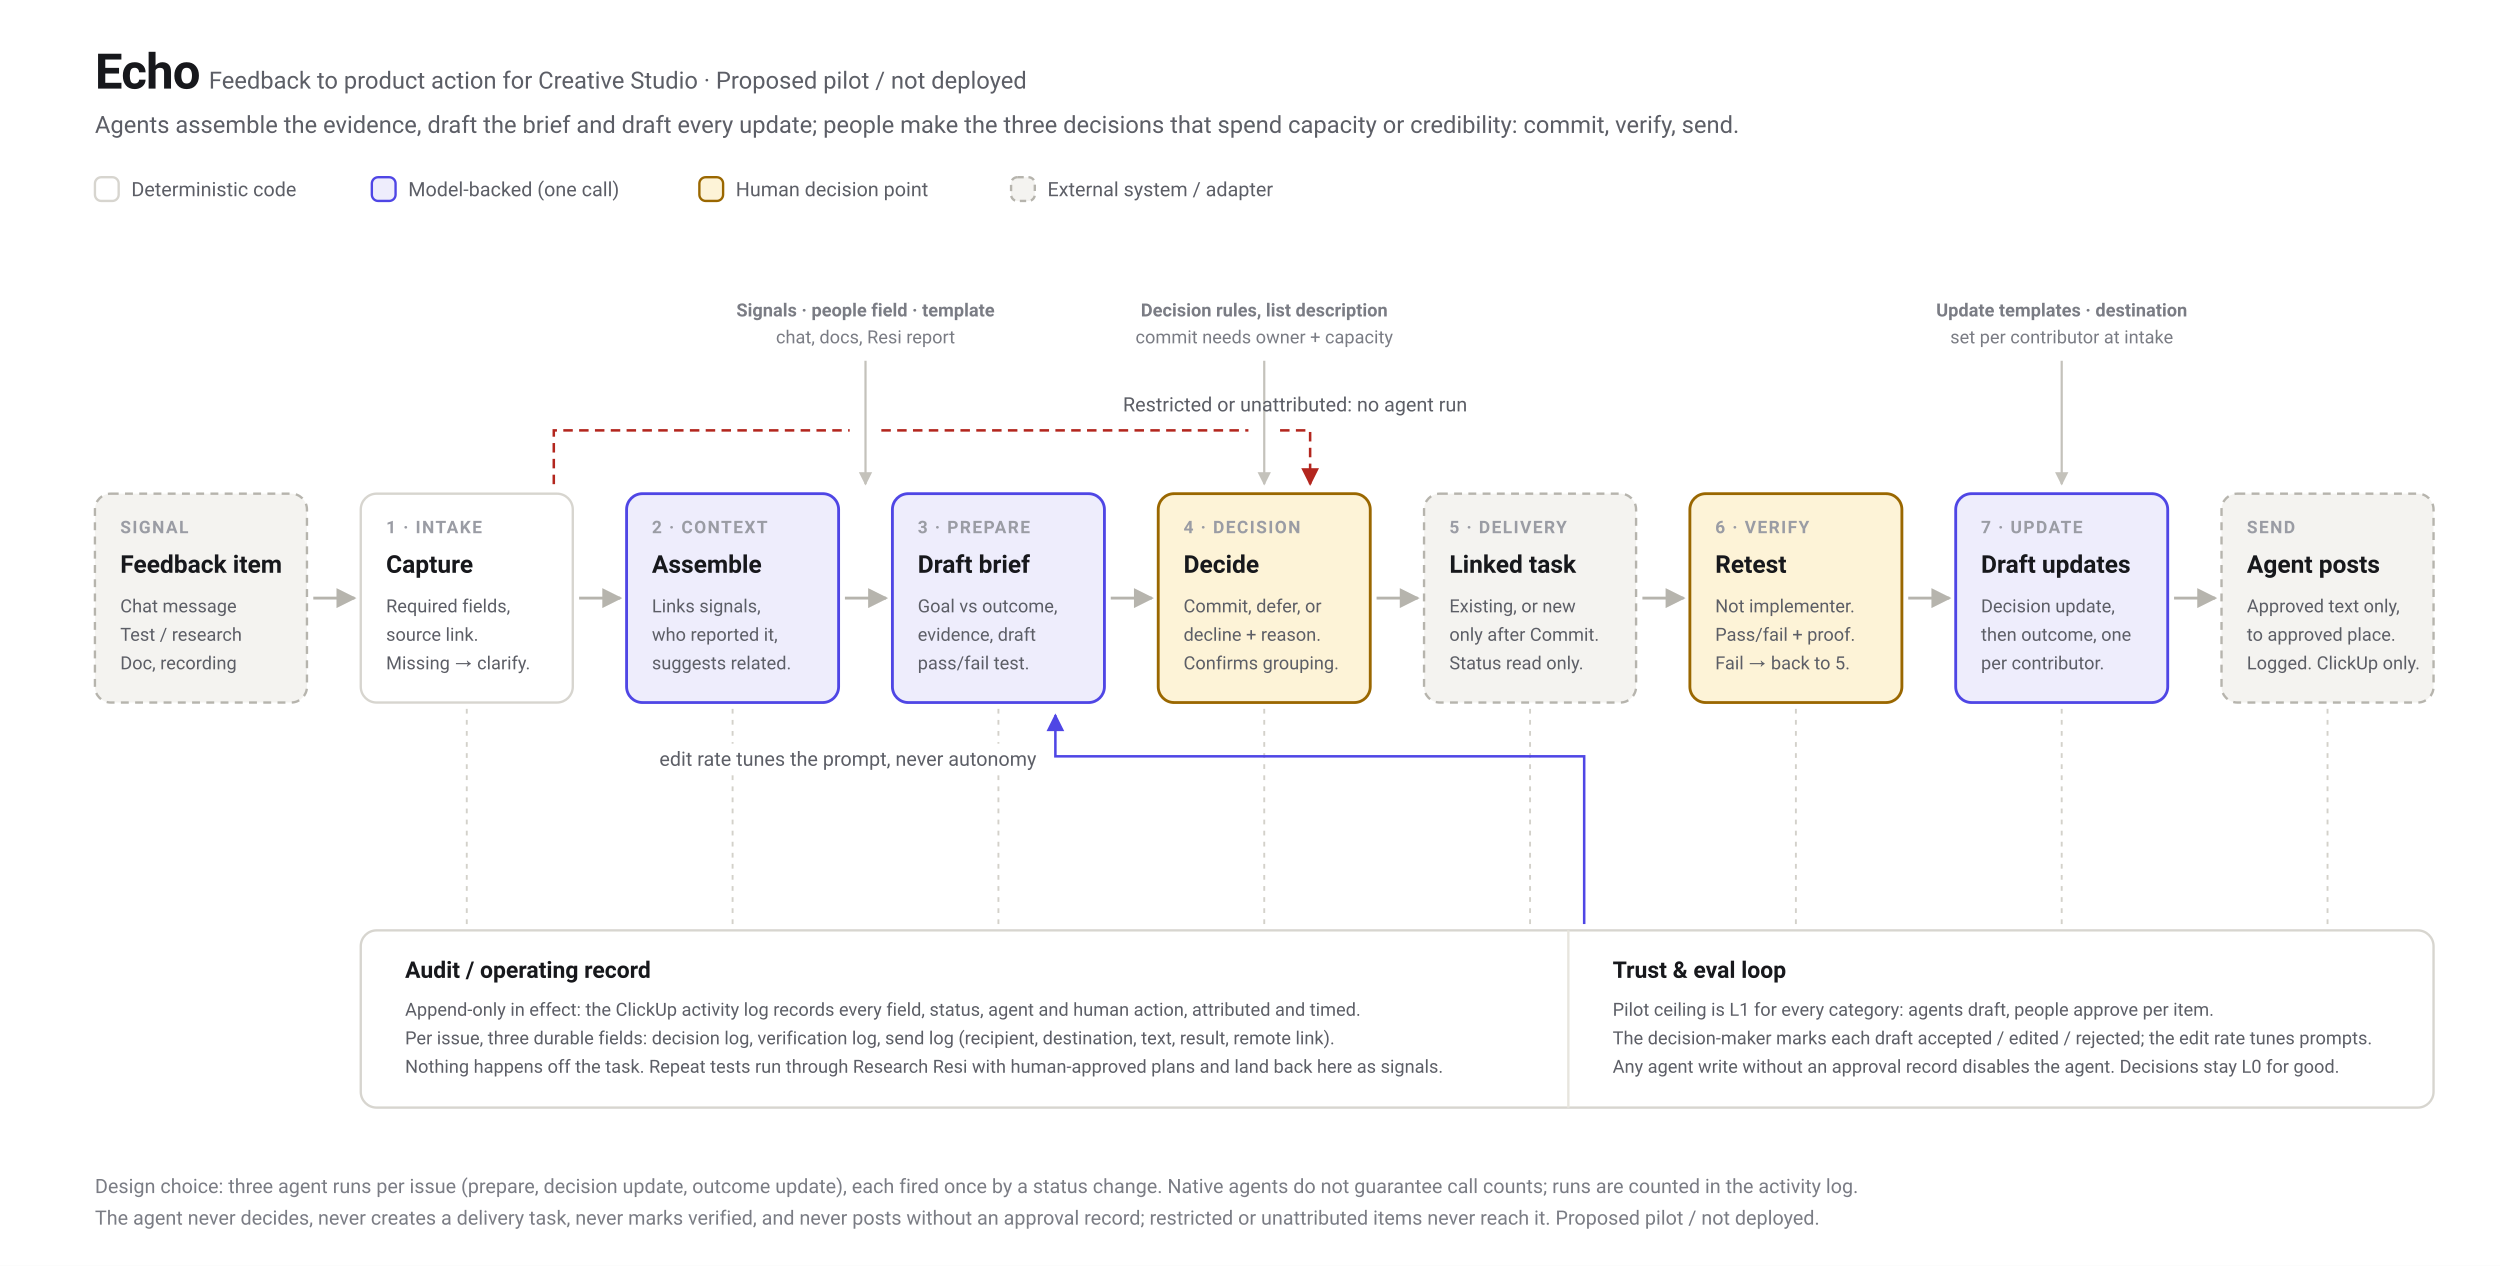
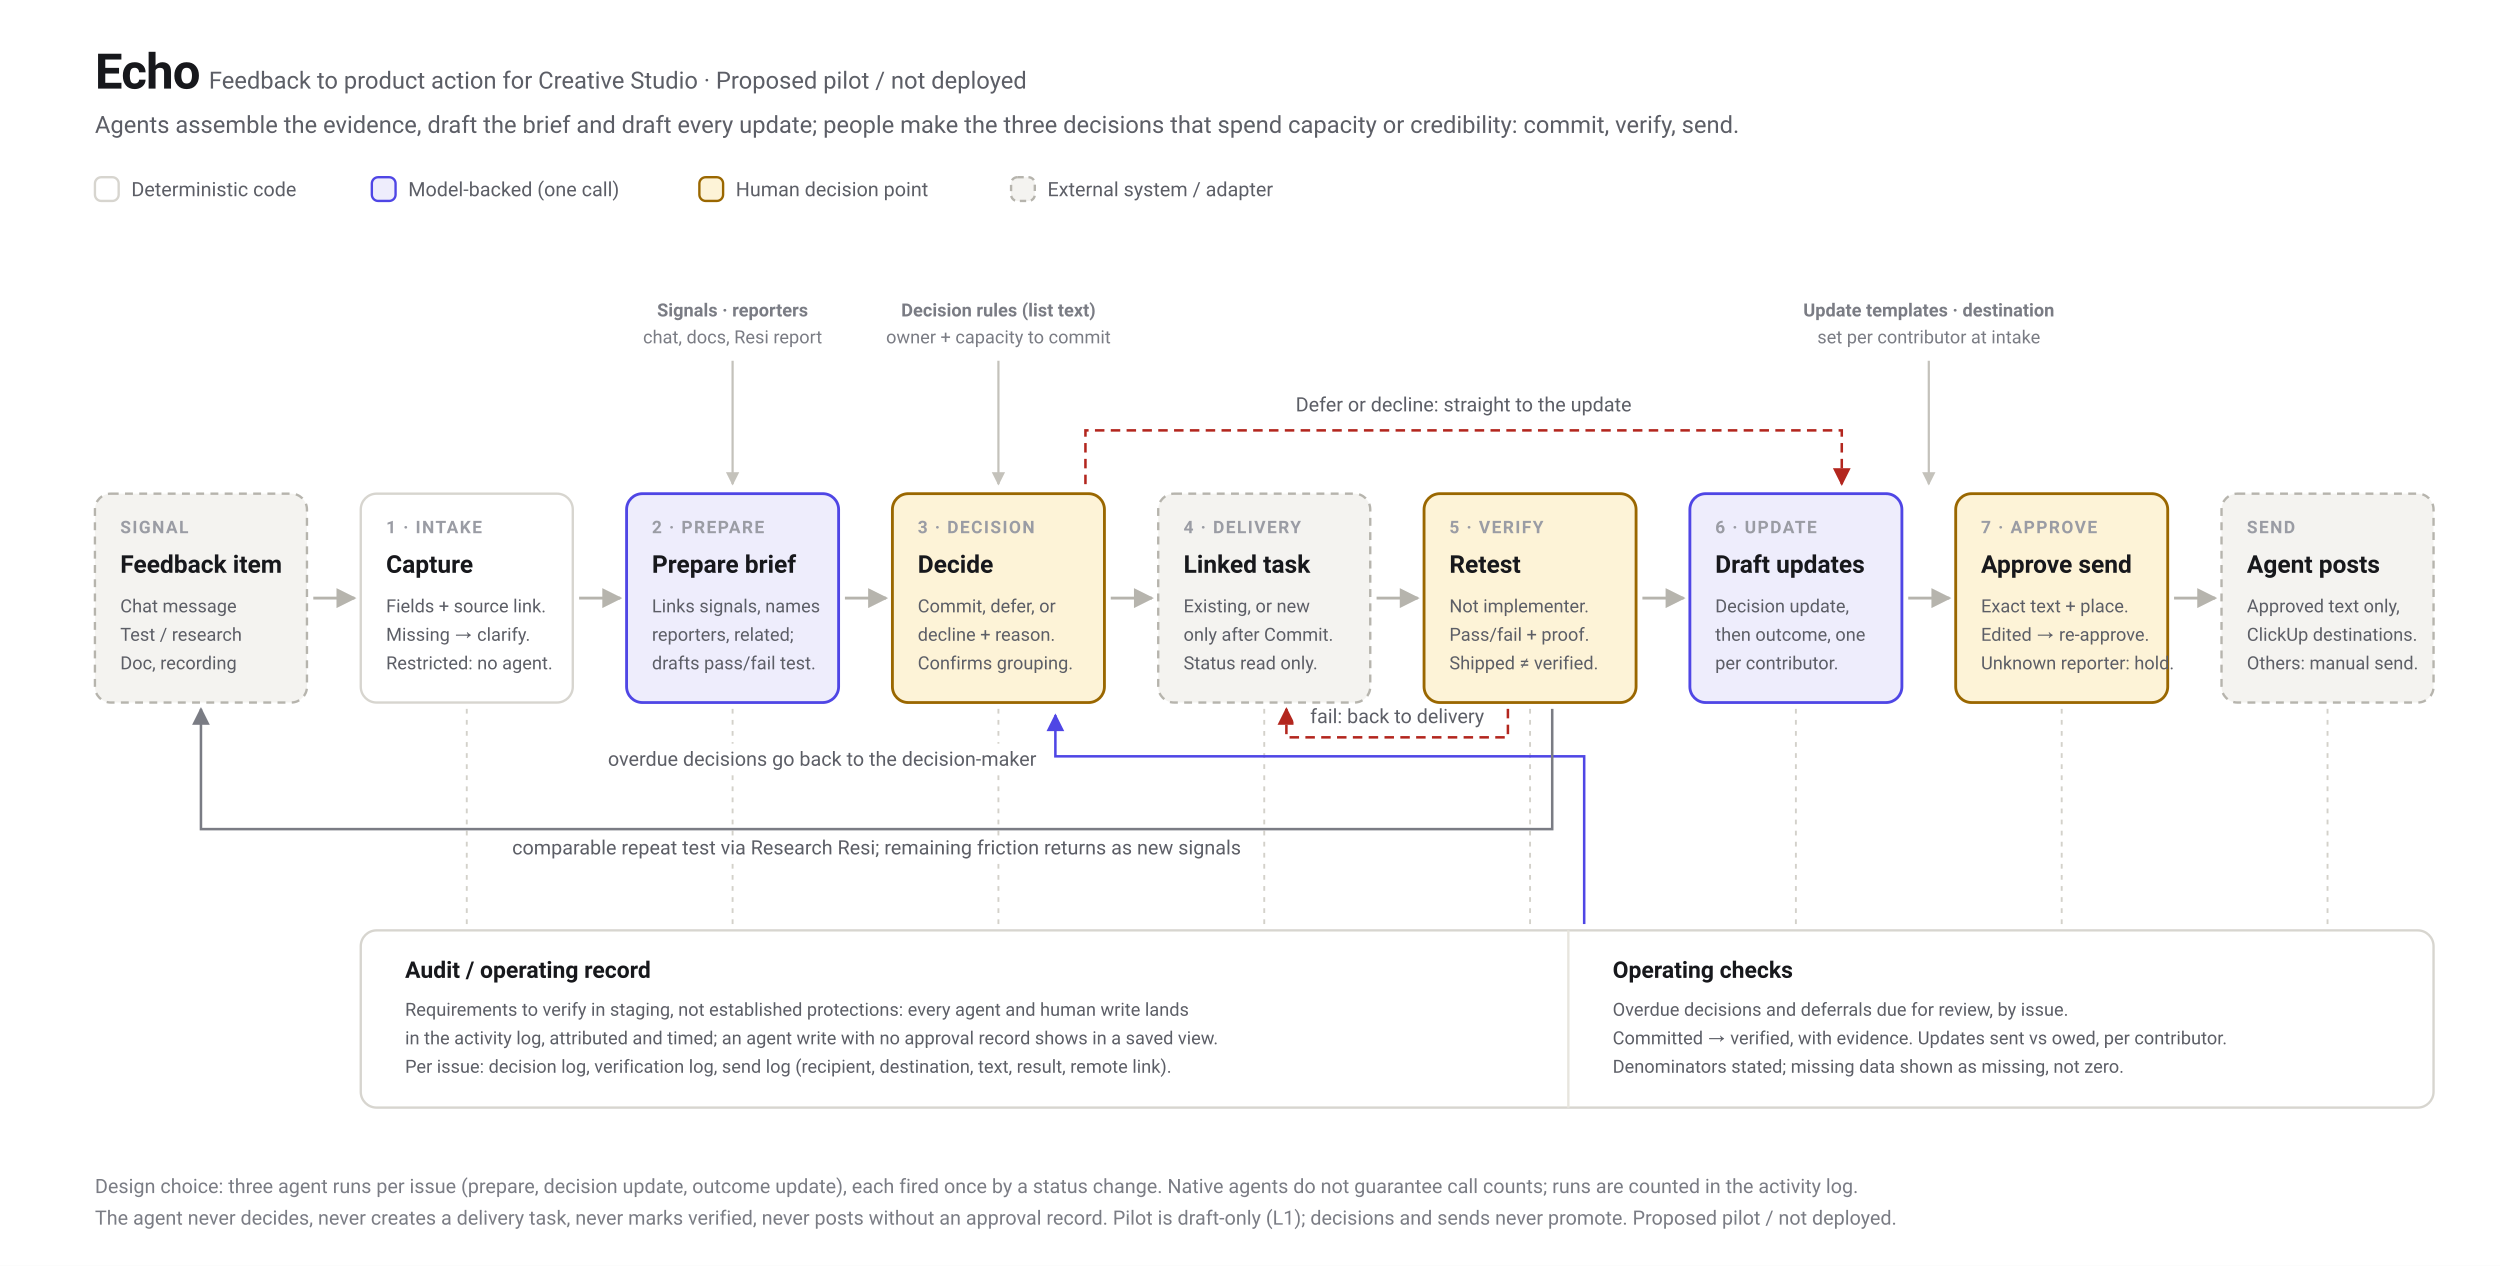
<svg xmlns="http://www.w3.org/2000/svg" viewBox="0 0 1580 800" width="1580" height="800" font-family="-apple-system, BlinkMacSystemFont, 'Segoe UI', Roboto, Helvetica, Arial, sans-serif">
  <style>
    .t     { font-size: 31px; font-weight: 700; fill: #17181c; letter-spacing: -0.5px; }
    .sub   { font-size: 15px; fill: #5c5e66; }
    .lg    { font-size: 12.5px; fill: #5c5e66; }
    .bt    { font-size: 15.5px; font-weight: 650; fill: #17181c; }
    .bn    { font-size: 11.5px; fill: #5c5e66; }
    .bnum  { font-size: 11px; font-weight: 700; fill: #9a9ca4; letter-spacing: .08em; }
    .feed  { font-size: 11.5px; fill: #7a7c84; }
    .feedb { font-size: 11.5px; fill: #7a7c84; font-weight: 600; }
    .band  { font-size: 14.5px; font-weight: 650; fill: #17181c; }
    .bandn { font-size: 11.5px; fill: #5c5e66; }
    .note  { font-size: 12.5px; fill: #7a7c84; }
  </style>
  <rect width="1580" height="800" fill="#ffffff" />
  <defs>
    <marker id="arrow" viewBox="0 0 10 10" refX="9" refY="5" markerWidth="7" markerHeight="7" orient="auto-start-reverse">
      <path d="M 0 0 L 10 5 L 0 10 z" fill="#b6b4ad" />
    </marker>
    <marker id="arrowLoop" viewBox="0 0 10 10" refX="9" refY="5" markerWidth="7" markerHeight="7" orient="auto-start-reverse">
      <path d="M 0 0 L 10 5 L 0 10 z" fill="#4f46e5" />
    </marker>
    <marker id="arrowThin" viewBox="0 0 10 10" refX="9" refY="5" markerWidth="6" markerHeight="6" orient="auto-start-reverse">
      <path d="M 0 0 L 10 5 L 0 10 z" fill="#c4c2bb" />
    </marker>
    <marker id="arrowRed" viewBox="0 0 10 10" refX="9" refY="5" markerWidth="7" markerHeight="7" orient="auto-start-reverse">
      <path d="M 0 0 L 10 5 L 0 10 z" fill="#b3261e" />
    </marker>
+     <marker id="arrowGray" viewBox="0 0 10 10" refX="9" refY="5" markerWidth="7" markerHeight="7" orient="auto-start-reverse">
+       <path d="M 0 0 L 10 5 L 0 10 z" fill="#7a7c84" />
+     </marker>
  </defs>
  <text x="60.0" y="56" class="t">Echo</text>
  <text x="132.0" y="56" class="sub">    Feedback to product action for Creative Studio · Proposed pilot / not deployed</text>
  <text x="60.0" y="84" class="sub">Agents assemble the evidence, draft the brief and draft every update; people make the three decisions that spend capacity or credibility: commit, verify, send.</text>
  <g transform="translate(60,112)">
    <rect x="0" y="0" width="15" height="15" rx="4" fill="#ffffff" stroke="#d7d5cf" stroke-width="1.5" />
    <text x="23" y="12" class="lg">Deterministic code</text>
    <rect x="175" y="0" width="15" height="15" rx="4" fill="#eeedfc" stroke="#4f46e5" stroke-width="1.5" />
    <text x="198" y="12" class="lg">Model-backed (one call)</text>
    <rect x="382" y="0" width="15" height="15" rx="4" fill="#fdf3d7" stroke="#9a6700" stroke-width="1.5" />
    <text x="405" y="12" class="lg">Human decision point</text>
    <rect x="579" y="0" width="15" height="15" rx="4" fill="#f4f3f0" stroke="#b6b4ad" stroke-width="1.5" stroke-dasharray="4 3" />
    <text x="602" y="12" class="lg">External system / adapter</text>
  </g>
  <rect x="60.0" y="312" width="134.0" height="132" rx="10" fill="#f4f3f0" stroke="#b6b4ad" stroke-width="1.5" stroke-dasharray="5 4" />
  <text x="76.0" y="337" class="bnum">SIGNAL</text>
  <text x="76.0" y="362" class="bt">Feedback item</text>
  <text x="76.0" y="387" class="bn">Chat message</text>
  <text x="76.0" y="405" class="bn">Test / research</text>
  <text x="76.0" y="423" class="bn">Doc, recording</text>
  <path d="M 198.0 378 L 224.0 378" stroke="#b6b4ad" stroke-width="1.8" marker-end="url(#arrow)" />
  <rect x="228.0" y="312" width="134.0" height="132" rx="10" fill="#ffffff" stroke="#d7d5cf" stroke-width="1.5" />
  <text x="244.0" y="337" class="bnum">1 · INTAKE</text>
  <text x="244.0" y="362" class="bt">Capture</text>
-   <text x="244.0" y="387" class="bn">Required fields,</text>
-   <text x="244.0" y="405" class="bn">source link.</text>
-   <text x="244.0" y="423" class="bn">Missing → clarify.</text>
+   <text x="244.0" y="387" class="bn">Fields + source link.</text>
+   <text x="244.0" y="405" class="bn">Missing → clarify.</text>
+   <text x="244.0" y="423" class="bn">Restricted: no agent.</text>
  <path d="M 366.0 378 L 392.0 378" stroke="#b6b4ad" stroke-width="1.8" marker-end="url(#arrow)" />
  <rect x="396.0" y="312" width="134.0" height="132" rx="10" fill="#eeedfc" stroke="#4f46e5" stroke-width="1.8" />
-   <text x="412.0" y="337" class="bnum" fill="#4f46e5">2 · CONTEXT</text>
-   <text x="412.0" y="362" class="bt">Assemble</text>
-   <text x="412.0" y="387" class="bn">Links signals,</text>
-   <text x="412.0" y="405" class="bn">who reported it,</text>
-   <text x="412.0" y="423" class="bn">suggests related.</text>
+   <text x="412.0" y="337" class="bnum" fill="#4f46e5">2 · PREPARE</text>
+   <text x="412.0" y="362" class="bt">Prepare brief</text>
+   <text x="412.0" y="387" class="bn">Links signals, names</text>
+   <text x="412.0" y="405" class="bn">reporters, related;</text>
+   <text x="412.0" y="423" class="bn">drafts pass/fail test.</text>
  <path d="M 534.0 378 L 560.0 378" stroke="#b6b4ad" stroke-width="1.8" marker-end="url(#arrow)" />
-   <rect x="564.0" y="312" width="134.0" height="132" rx="10" fill="#eeedfc" stroke="#4f46e5" stroke-width="1.8" />
-   <text x="580.0" y="337" class="bnum" fill="#4f46e5">3 · PREPARE</text>
-   <text x="580.0" y="362" class="bt">Draft brief</text>
-   <text x="580.0" y="387" class="bn">Goal vs outcome,</text>
-   <text x="580.0" y="405" class="bn">evidence, draft</text>
-   <text x="580.0" y="423" class="bn">pass/fail test.</text>
+   <rect x="564.0" y="312" width="134.0" height="132" rx="10" fill="#fdf3d7" stroke="#9a6700" stroke-width="1.8" />
+   <text x="580.0" y="337" class="bnum" fill="#9a6700">3 · DECISION</text>
+   <text x="580.0" y="362" class="bt">Decide</text>
+   <text x="580.0" y="387" class="bn">Commit, defer, or</text>
+   <text x="580.0" y="405" class="bn">decline + reason.</text>
+   <text x="580.0" y="423" class="bn">Confirms grouping.</text>
  <path d="M 702.0 378 L 728.0 378" stroke="#b6b4ad" stroke-width="1.8" marker-end="url(#arrow)" />
-   <rect x="732.0" y="312" width="134.0" height="132" rx="10" fill="#fdf3d7" stroke="#9a6700" stroke-width="1.8" />
-   <text x="748.0" y="337" class="bnum" fill="#9a6700">4 · DECISION</text>
-   <text x="748.0" y="362" class="bt">Decide</text>
-   <text x="748.0" y="387" class="bn">Commit, defer, or</text>
-   <text x="748.0" y="405" class="bn">decline + reason.</text>
-   <text x="748.0" y="423" class="bn">Confirms grouping.</text>
+   <rect x="732.0" y="312" width="134.0" height="132" rx="10" fill="#f4f3f0" stroke="#b6b4ad" stroke-width="1.5" stroke-dasharray="5 4" />
+   <text x="748.0" y="337" class="bnum">4 · DELIVERY</text>
+   <text x="748.0" y="362" class="bt">Linked task</text>
+   <text x="748.0" y="387" class="bn">Existing, or new</text>
+   <text x="748.0" y="405" class="bn">only after Commit.</text>
+   <text x="748.0" y="423" class="bn">Status read only.</text>
  <path d="M 870.0 378 L 896.0 378" stroke="#b6b4ad" stroke-width="1.8" marker-end="url(#arrow)" />
-   <rect x="900.0" y="312" width="134.0" height="132" rx="10" fill="#f4f3f0" stroke="#b6b4ad" stroke-width="1.5" stroke-dasharray="5 4" />
-   <text x="916.0" y="337" class="bnum">5 · DELIVERY</text>
-   <text x="916.0" y="362" class="bt">Linked task</text>
-   <text x="916.0" y="387" class="bn">Existing, or new</text>
-   <text x="916.0" y="405" class="bn">only after Commit.</text>
-   <text x="916.0" y="423" class="bn">Status read only.</text>
+   <rect x="900.0" y="312" width="134.0" height="132" rx="10" fill="#fdf3d7" stroke="#9a6700" stroke-width="1.8" />
+   <text x="916.0" y="337" class="bnum" fill="#9a6700">5 · VERIFY</text>
+   <text x="916.0" y="362" class="bt">Retest</text>
+   <text x="916.0" y="387" class="bn">Not implementer.</text>
+   <text x="916.0" y="405" class="bn">Pass/fail + proof.</text>
+   <text x="916.0" y="423" class="bn">Shipped ≠ verified.</text>
  <path d="M 1038.0 378 L 1064.0 378" stroke="#b6b4ad" stroke-width="1.8" marker-end="url(#arrow)" />
-   <rect x="1068.0" y="312" width="134.0" height="132" rx="10" fill="#fdf3d7" stroke="#9a6700" stroke-width="1.8" />
-   <text x="1084.0" y="337" class="bnum" fill="#9a6700">6 · VERIFY</text>
-   <text x="1084.0" y="362" class="bt">Retest</text>
-   <text x="1084.0" y="387" class="bn">Not implementer.</text>
-   <text x="1084.0" y="405" class="bn">Pass/fail + proof.</text>
-   <text x="1084.0" y="423" class="bn">Fail → back to 5.</text>
+   <rect x="1068.0" y="312" width="134.0" height="132" rx="10" fill="#eeedfc" stroke="#4f46e5" stroke-width="1.8" />
+   <text x="1084.0" y="337" class="bnum" fill="#4f46e5">6 · UPDATE</text>
+   <text x="1084.0" y="362" class="bt">Draft updates</text>
+   <text x="1084.0" y="387" class="bn">Decision update,</text>
+   <text x="1084.0" y="405" class="bn">then outcome, one</text>
+   <text x="1084.0" y="423" class="bn">per contributor.</text>
  <path d="M 1206.0 378 L 1232.0 378" stroke="#b6b4ad" stroke-width="1.8" marker-end="url(#arrow)" />
-   <rect x="1236.0" y="312" width="134.0" height="132" rx="10" fill="#eeedfc" stroke="#4f46e5" stroke-width="1.8" />
-   <text x="1252.0" y="337" class="bnum" fill="#4f46e5">7 · UPDATE</text>
-   <text x="1252.0" y="362" class="bt">Draft updates</text>
-   <text x="1252.0" y="387" class="bn">Decision update,</text>
-   <text x="1252.0" y="405" class="bn">then outcome, one</text>
-   <text x="1252.0" y="423" class="bn">per contributor.</text>
+   <rect x="1236.0" y="312" width="134.0" height="132" rx="10" fill="#fdf3d7" stroke="#9a6700" stroke-width="1.8" />
+   <text x="1252.0" y="337" class="bnum" fill="#9a6700">7 · APPROVE</text>
+   <text x="1252.0" y="362" class="bt">Approve send</text>
+   <text x="1252.0" y="387" class="bn">Exact text + place.</text>
+   <text x="1252.0" y="405" class="bn">Edited → re-approve.</text>
+   <text x="1252.0" y="423" class="bn">Unknown reporter: hold.</text>
  <path d="M 1374.0 378 L 1400.0 378" stroke="#b6b4ad" stroke-width="1.8" marker-end="url(#arrow)" />
  <rect x="1404.0" y="312" width="134.0" height="132" rx="10" fill="#f4f3f0" stroke="#b6b4ad" stroke-width="1.5" stroke-dasharray="5 4" />
  <text x="1420.0" y="337" class="bnum">SEND</text>
  <text x="1420.0" y="362" class="bt">Agent posts</text>
  <text x="1420.0" y="387" class="bn">Approved text only,</text>
-   <text x="1420.0" y="405" class="bn">to approved place.</text>
-   <text x="1420.0" y="423" class="bn" fill="#9a6700">Logged. ClickUp only.</text>
+   <text x="1420.0" y="405" class="bn">ClickUp destinations.</text>
+   <text x="1420.0" y="423" class="bn" fill="#9a6700">Others: manual send.</text>
  <g stroke="#d3d1ca" stroke-width="1.2" stroke-dasharray="3 4">
    <path d="M 295.0 448 L 295.0 584" />
    <path d="M 463.0 448 L 463.0 584" />
    <path d="M 631.0 448 L 631.0 584" />
    <path d="M 799.0 448 L 799.0 584" />
    <path d="M 967.0 448 L 967.0 584" />
    <path d="M 1135.0 448 L 1135.0 584" />
    <path d="M 1303.0 448 L 1303.0 584" />
    <path d="M 1471.0 448 L 1471.0 584" />
  </g>
  <rect x="228.0" y="588" width="1310.0" height="112" rx="10" fill="#ffffff" stroke="#d7d5cf" stroke-width="1.5" />
  <path d="M 991.2 588 L 991.2 700" stroke="#e7e5de" stroke-width="1.5" />
  <text x="256.0" y="618" class="band">Audit / operating record</text>
-   <text x="256.0" y="642" class="bandn">Append-only in effect: the ClickUp activity log records every field, status, agent and human action, attributed and timed.</text>
-   <text x="256.0" y="660" class="bandn">Per issue, three durable fields: decision log, verification log, send log (recipient, destination, text, result, remote link).</text>
-   <text x="256.0" y="678" class="bandn">Nothing happens off the task. Repeat tests run through Research Resi with human-approved plans and land back here as signals.</text>
-   <text x="1019.2" y="618" class="band">Trust &amp; eval loop</text>
-   <text x="1019.2" y="642" class="bandn">Pilot ceiling is L1 for every category: agents draft, people approve per item.</text>
-   <text x="1019.2" y="660" class="bandn">The decision-maker marks each draft accepted / edited / rejected; the edit rate tunes prompts.</text>
-   <text x="1019.2" y="678" class="bandn">Any agent write without an approval record disables the agent. Decisions stay L0 for good.</text>
-   <text x="547.0" y="200" class="feedb" text-anchor="middle">Signals · people field · template</text>
-   <text x="547.0" y="217" class="feed" text-anchor="middle">chat, docs, Resi report</text>
-   <path d="M 547.0 228 L 547.0 306" stroke="#c4c2bb" stroke-width="1.4" marker-end="url(#arrowThin)" />
-   <text x="799.0" y="200" class="feedb" text-anchor="middle">Decision rules, list description</text>
-   <text x="799.0" y="217" class="feed" text-anchor="middle">commit needs owner + capacity</text>
-   <path d="M 799.0 228 L 799.0 306" stroke="#c4c2bb" stroke-width="1.4" marker-end="url(#arrowThin)" />
-   <text x="1303.0" y="200" class="feedb" text-anchor="middle">Update templates · destination</text>
-   <text x="1303.0" y="217" class="feed" text-anchor="middle">set per contributor at intake</text>
-   <path d="M 1303.0 228 L 1303.0 306" stroke="#c4c2bb" stroke-width="1.4" marker-end="url(#arrowThin)" />
-   <path d="M 350.0 306 L 350.0 272 L 537.0 272" stroke="#b3261e" stroke-width="1.6" fill="none" stroke-dasharray="6 4" />
-   <path d="M 557.0 272 L 789.0 272" stroke="#b3261e" stroke-width="1.6" fill="none" stroke-dasharray="6 4" />
-   <path d="M 809.0 272 L 828.0 272 L 828.0 306" stroke="#b3261e" stroke-width="1.6" fill="none" stroke-dasharray="6 4" marker-end="url(#arrowRed)" />
-   <text x="818.5" y="260" class="lg" fill="#b3261e" text-anchor="middle">Restricted or unattributed: no agent run</text>
+   <text x="256.0" y="642" class="bandn">Requirements to verify in staging, not established protections: every agent and human write lands</text>
+   <text x="256.0" y="660" class="bandn">in the activity log, attributed and timed; an agent write with no approval record shows in a saved view.</text>
+   <text x="256.0" y="678" class="bandn">Per issue: decision log, verification log, send log (recipient, destination, text, result, remote link).</text>
+   <text x="1019.2" y="618" class="band">Operating checks</text>
+   <text x="1019.2" y="642" class="bandn">Overdue decisions and deferrals due for review, by issue.</text>
+   <text x="1019.2" y="660" class="bandn">Committed → verified, with evidence. Updates sent vs owed, per contributor.</text>
+   <text x="1019.2" y="678" class="bandn">Denominators stated; missing data shown as missing, not zero.</text>
+   <text x="463.0" y="200" class="feedb" text-anchor="middle">Signals · reporters</text>
+   <text x="463.0" y="217" class="feed" text-anchor="middle">chat, docs, Resi report</text>
+   <path d="M 463.0 228 L 463.0 306" stroke="#c4c2bb" stroke-width="1.4" marker-end="url(#arrowThin)" />
+   <text x="631.0" y="200" class="feedb" text-anchor="middle">Decision rules (list text)</text>
+   <text x="631.0" y="217" class="feed" text-anchor="middle">owner + capacity to commit</text>
+   <path d="M 631.0 228 L 631.0 306" stroke="#c4c2bb" stroke-width="1.4" marker-end="url(#arrowThin)" />
+   <text x="1219.0" y="200" class="feedb" text-anchor="middle">Update templates · destination</text>
+   <text x="1219.0" y="217" class="feed" text-anchor="middle">set per contributor at intake</text>
+   <path d="M 1219.0 228 L 1219.0 306" stroke="#c4c2bb" stroke-width="1.4" marker-end="url(#arrowThin)" />
+   <path d="M 686.0 306 L 686.0 272 L 1164.0 272 L 1164.0 306" stroke="#b3261e" stroke-width="1.6" fill="none" stroke-dasharray="6 4" marker-end="url(#arrowRed)" />
+   <text x="925.0" y="260" class="lg" fill="#b3261e" text-anchor="middle">Defer or decline: straight to the update</text>
  <path d="M 1001.2 584 L 1001.2 478 L 667.0 478 L 667.0 452" stroke="#4f46e5" stroke-width="1.6" fill="none" marker-end="url(#arrowLoop)" />
-   <rect x="418.0" y="470" width="241" height="18" fill="#ffffff" />
-   <text x="655.0" y="484" class="lg" fill="#4f46e5" text-anchor="end">edit rate tunes the prompt, never autonomy</text>
+   <rect x="391.0" y="470" width="268" height="18" fill="#ffffff" />
+   <text x="655.0" y="484" class="lg" fill="#4f46e5" text-anchor="end">overdue decisions go back to the decision-maker</text>
+   <path d="M 953.0 448 L 953.0 466 L 813.0 466 L 813.0 448" stroke="#b3261e" stroke-width="1.6" fill="none" stroke-dasharray="6 4" marker-end="url(#arrowRed)" />
+   <rect x="817.5" y="447" width="131" height="12" fill="#ffffff" />
+   <text x="883.0" y="457" class="lg" fill="#b3261e" text-anchor="middle">fail: back to delivery</text>
+   <path d="M 981.0 448 L 981.0 524 L 127.0 524 L 127.0 448" stroke="#7a7c84" stroke-width="1.6" fill="none" marker-end="url(#arrowGray)" />
+   <rect x="321.0" y="530" width="466" height="12" fill="#ffffff" />
+   <text x="554.0" y="540" class="lg" fill="#7a7c84" text-anchor="middle">comparable repeat test via Research Resi; remaining friction returns as new signals</text>
  <text x="60.0" y="754" class="note">Design choice: three agent runs per issue (prepare, decision update, outcome update), each fired once by a status change. Native agents do not guarantee call counts; runs are counted in the activity log.</text>
-   <text x="60.0" y="774" class="note">The agent never decides, never creates a delivery task, never marks verified, and never posts without an approval record; restricted or unattributed items never reach it. Proposed pilot / not deployed.</text>
+   <text x="60.0" y="774" class="note">The agent never decides, never creates a delivery task, never marks verified, never posts without an approval record. Pilot is draft-only (L1); decisions and sends never promote. Proposed pilot / not deployed.</text>
</svg>
